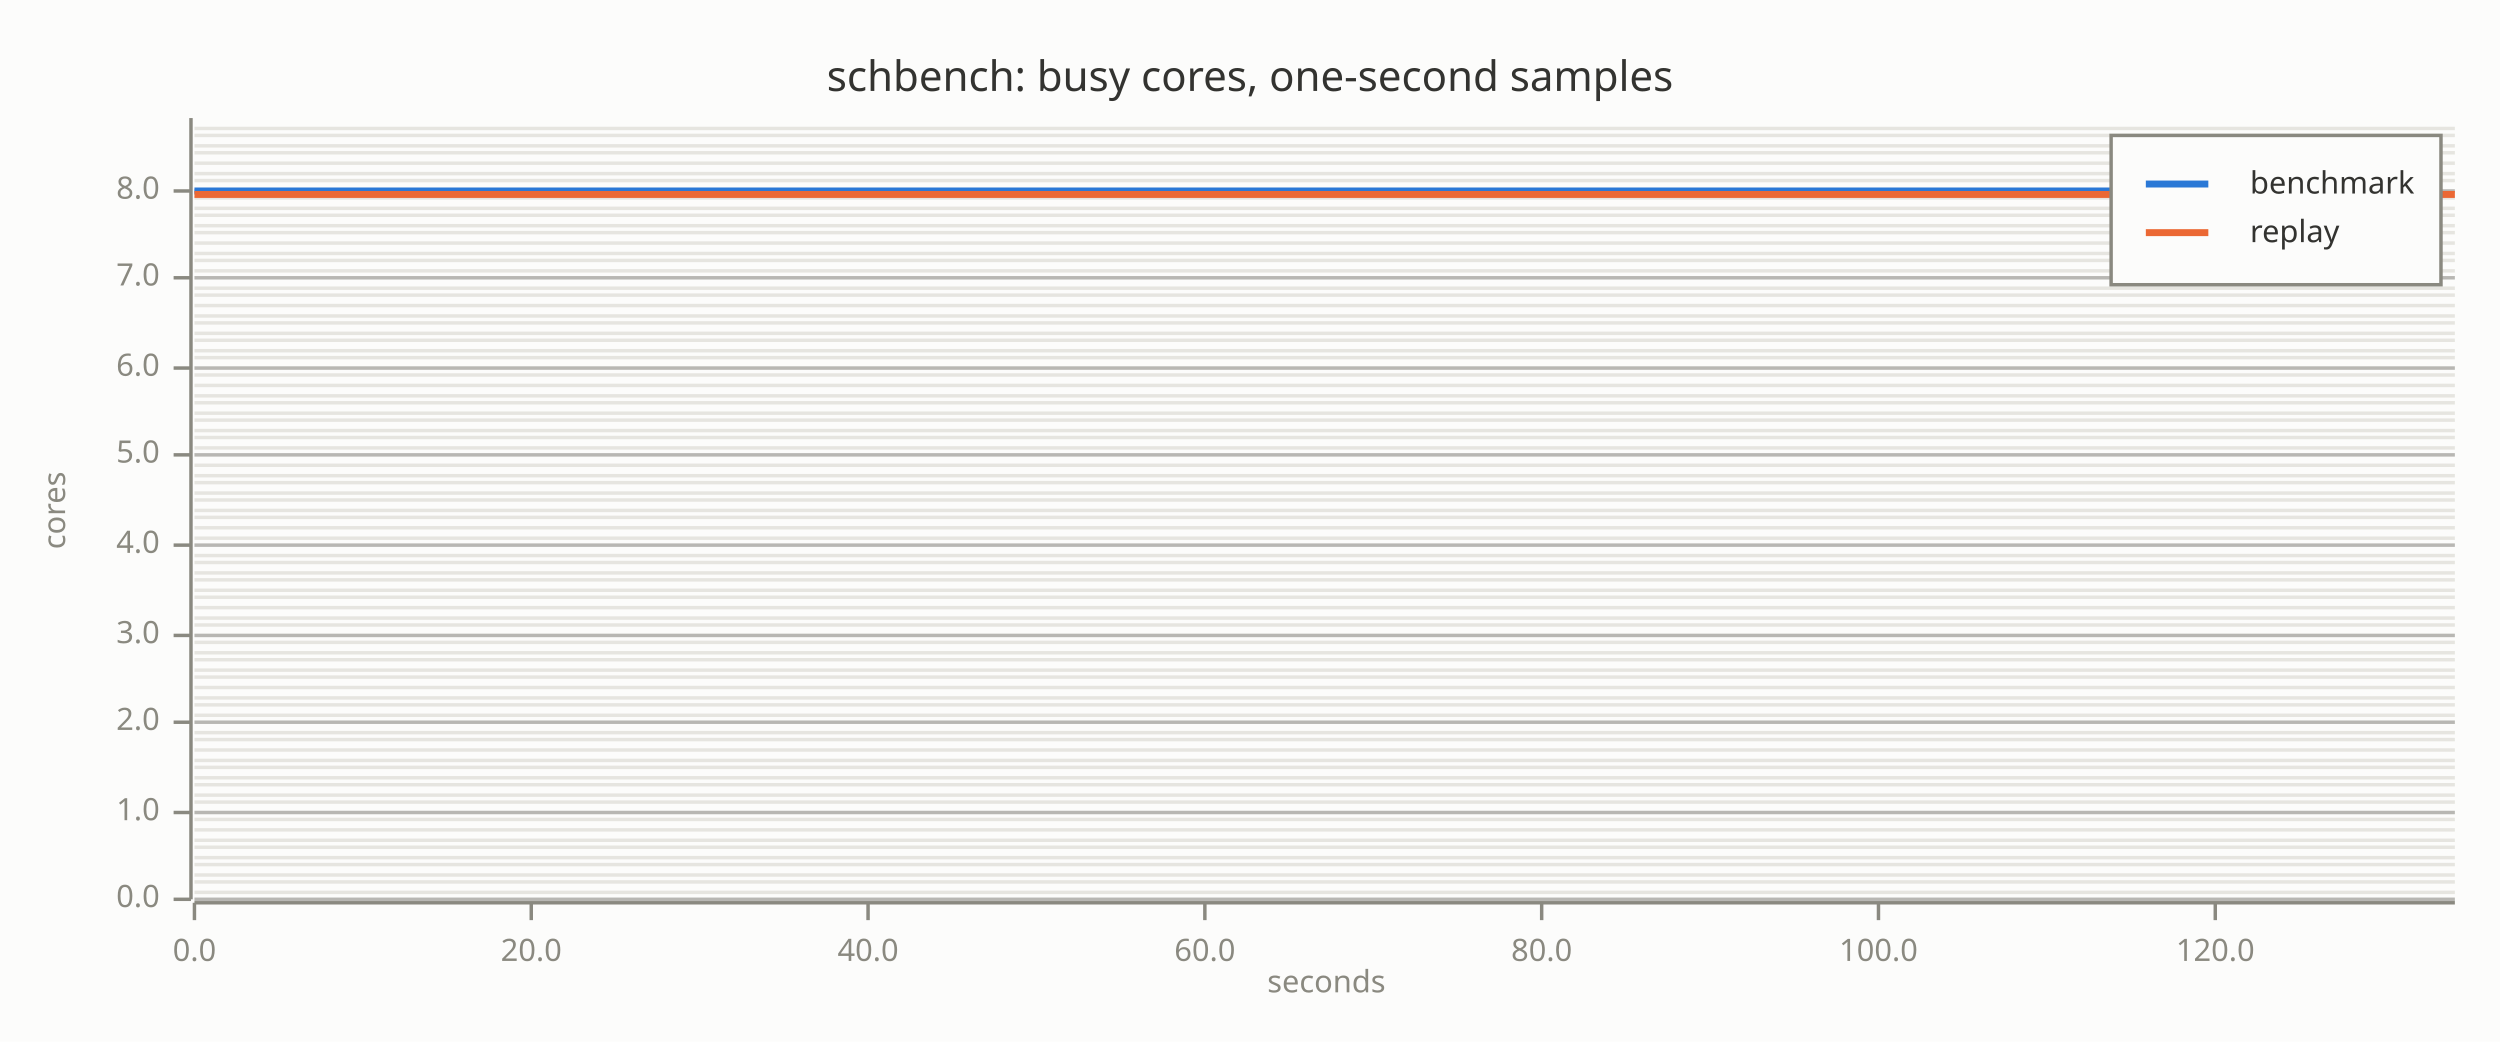
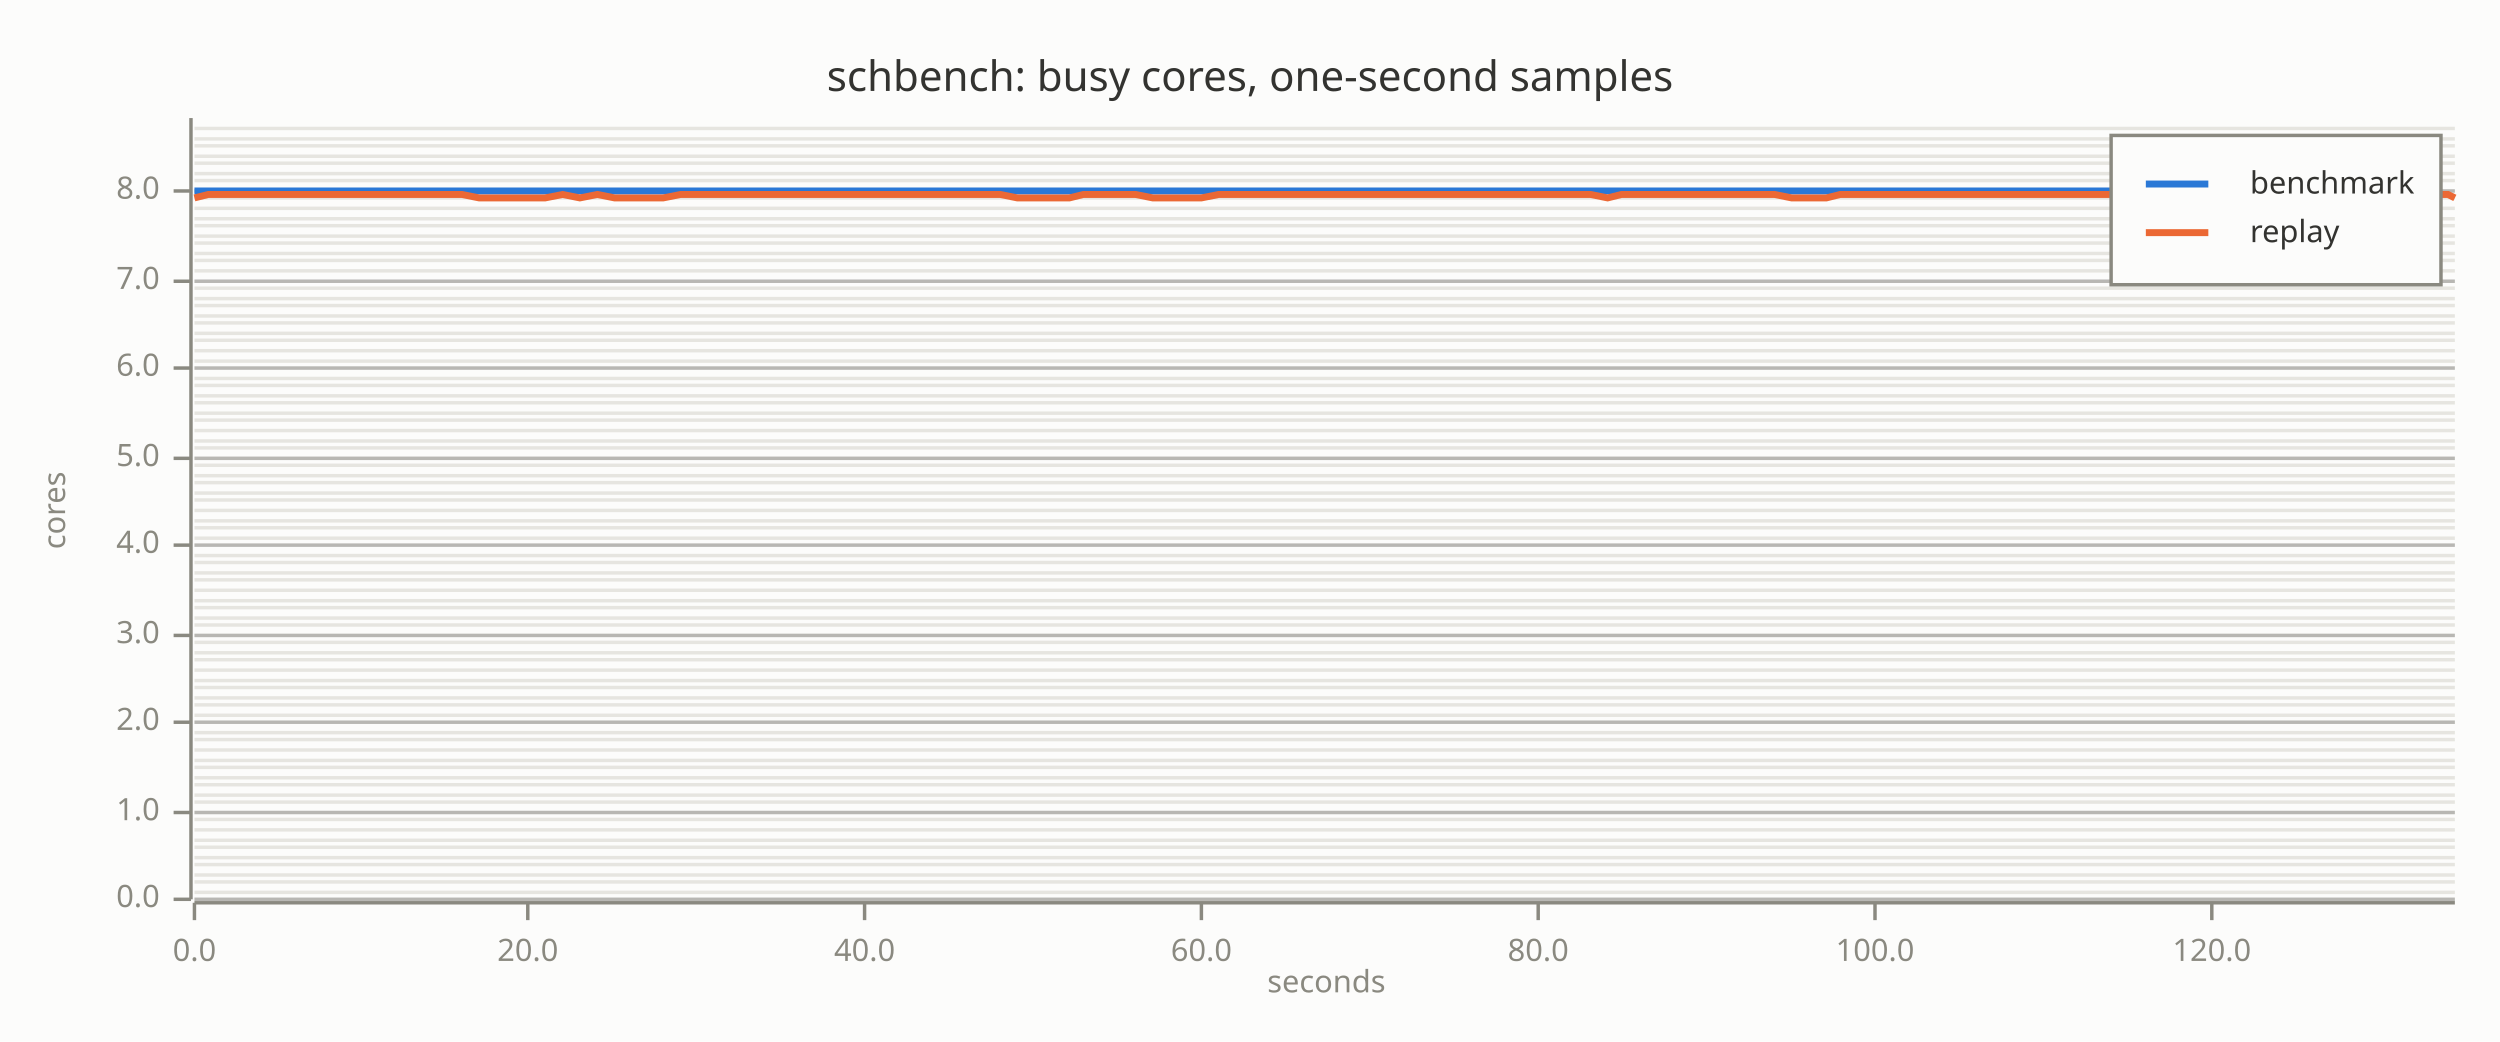
<svg xmlns="http://www.w3.org/2000/svg" width="720" height="300" viewBox="0 0 720 300">
  <rect x="0" y="0" width="720" height="300" opacity="1" fill="#FCFCFB" stroke="none" />
  <text x="360" y="17" dy="0.76em" text-anchor="middle" font-family="sans-serif" font-size="12.097" opacity="1" fill="#333330">
schbench: busy cores, one-second samples
</text>
  <line opacity="1" stroke="#E6E5E0" stroke-width="1" x1="56" y1="259" x2="707" y2="259" />
  <line opacity="1" stroke="#E6E5E0" stroke-width="1" x1="56" y1="257" x2="707" y2="257" />
  <line opacity="1" stroke="#E6E5E0" stroke-width="1" x1="56" y1="254" x2="707" y2="254" />
  <line opacity="1" stroke="#E6E5E0" stroke-width="1" x1="56" y1="252" x2="707" y2="252" />
  <line opacity="1" stroke="#E6E5E0" stroke-width="1" x1="56" y1="249" x2="707" y2="249" />
  <line opacity="1" stroke="#E6E5E0" stroke-width="1" x1="56" y1="247" x2="707" y2="247" />
  <line opacity="1" stroke="#E6E5E0" stroke-width="1" x1="56" y1="244" x2="707" y2="244" />
  <line opacity="1" stroke="#E6E5E0" stroke-width="1" x1="56" y1="242" x2="707" y2="242" />
  <line opacity="1" stroke="#E6E5E0" stroke-width="1" x1="56" y1="239" x2="707" y2="239" />
  <line opacity="1" stroke="#E6E5E0" stroke-width="1" x1="56" y1="236" x2="707" y2="236" />
  <line opacity="1" stroke="#E6E5E0" stroke-width="1" x1="56" y1="234" x2="707" y2="234" />
  <line opacity="1" stroke="#E6E5E0" stroke-width="1" x1="56" y1="231" x2="707" y2="231" />
  <line opacity="1" stroke="#E6E5E0" stroke-width="1" x1="56" y1="229" x2="707" y2="229" />
  <line opacity="1" stroke="#E6E5E0" stroke-width="1" x1="56" y1="226" x2="707" y2="226" />
  <line opacity="1" stroke="#E6E5E0" stroke-width="1" x1="56" y1="224" x2="707" y2="224" />
  <line opacity="1" stroke="#E6E5E0" stroke-width="1" x1="56" y1="221" x2="707" y2="221" />
  <line opacity="1" stroke="#E6E5E0" stroke-width="1" x1="56" y1="219" x2="707" y2="219" />
  <line opacity="1" stroke="#E6E5E0" stroke-width="1" x1="56" y1="216" x2="707" y2="216" />
  <line opacity="1" stroke="#E6E5E0" stroke-width="1" x1="56" y1="213" x2="707" y2="213" />
  <line opacity="1" stroke="#E6E5E0" stroke-width="1" x1="56" y1="211" x2="707" y2="211" />
  <line opacity="1" stroke="#E6E5E0" stroke-width="1" x1="56" y1="208" x2="707" y2="208" />
  <line opacity="1" stroke="#E6E5E0" stroke-width="1" x1="56" y1="206" x2="707" y2="206" />
  <line opacity="1" stroke="#E6E5E0" stroke-width="1" x1="56" y1="203" x2="707" y2="203" />
  <line opacity="1" stroke="#E6E5E0" stroke-width="1" x1="56" y1="201" x2="707" y2="201" />
  <line opacity="1" stroke="#E6E5E0" stroke-width="1" x1="56" y1="198" x2="707" y2="198" />
-   <line opacity="1" stroke="#E6E5E0" stroke-width="1" x1="56" y1="195" x2="707" y2="195" />
+   <line opacity="1" stroke="#E6E5E0" stroke-width="1" x1="56" y1="196" x2="707" y2="196" />
  <line opacity="1" stroke="#E6E5E0" stroke-width="1" x1="56" y1="193" x2="707" y2="193" />
  <line opacity="1" stroke="#E6E5E0" stroke-width="1" x1="56" y1="190" x2="707" y2="190" />
  <line opacity="1" stroke="#E6E5E0" stroke-width="1" x1="56" y1="188" x2="707" y2="188" />
  <line opacity="1" stroke="#E6E5E0" stroke-width="1" x1="56" y1="185" x2="707" y2="185" />
  <line opacity="1" stroke="#E6E5E0" stroke-width="1" x1="56" y1="183" x2="707" y2="183" />
  <line opacity="1" stroke="#E6E5E0" stroke-width="1" x1="56" y1="180" x2="707" y2="180" />
  <line opacity="1" stroke="#E6E5E0" stroke-width="1" x1="56" y1="178" x2="707" y2="178" />
  <line opacity="1" stroke="#E6E5E0" stroke-width="1" x1="56" y1="175" x2="707" y2="175" />
-   <line opacity="1" stroke="#E6E5E0" stroke-width="1" x1="56" y1="172" x2="707" y2="172" />
+   <line opacity="1" stroke="#E6E5E0" stroke-width="1" x1="56" y1="173" x2="707" y2="173" />
  <line opacity="1" stroke="#E6E5E0" stroke-width="1" x1="56" y1="170" x2="707" y2="170" />
  <line opacity="1" stroke="#E6E5E0" stroke-width="1" x1="56" y1="167" x2="707" y2="167" />
  <line opacity="1" stroke="#E6E5E0" stroke-width="1" x1="56" y1="165" x2="707" y2="165" />
  <line opacity="1" stroke="#E6E5E0" stroke-width="1" x1="56" y1="162" x2="707" y2="162" />
  <line opacity="1" stroke="#E6E5E0" stroke-width="1" x1="56" y1="160" x2="707" y2="160" />
  <line opacity="1" stroke="#E6E5E0" stroke-width="1" x1="56" y1="157" x2="707" y2="157" />
  <line opacity="1" stroke="#E6E5E0" stroke-width="1" x1="56" y1="155" x2="707" y2="155" />
  <line opacity="1" stroke="#E6E5E0" stroke-width="1" x1="56" y1="152" x2="707" y2="152" />
-   <line opacity="1" stroke="#E6E5E0" stroke-width="1" x1="56" y1="149" x2="707" y2="149" />
+   <line opacity="1" stroke="#E6E5E0" stroke-width="1" x1="56" y1="150" x2="707" y2="150" />
  <line opacity="1" stroke="#E6E5E0" stroke-width="1" x1="56" y1="147" x2="707" y2="147" />
  <line opacity="1" stroke="#E6E5E0" stroke-width="1" x1="56" y1="144" x2="707" y2="144" />
  <line opacity="1" stroke="#E6E5E0" stroke-width="1" x1="56" y1="142" x2="707" y2="142" />
  <line opacity="1" stroke="#E6E5E0" stroke-width="1" x1="56" y1="139" x2="707" y2="139" />
  <line opacity="1" stroke="#E6E5E0" stroke-width="1" x1="56" y1="137" x2="707" y2="137" />
  <line opacity="1" stroke="#E6E5E0" stroke-width="1" x1="56" y1="134" x2="707" y2="134" />
-   <line opacity="1" stroke="#E6E5E0" stroke-width="1" x1="56" y1="131" x2="707" y2="131" />
+   <line opacity="1" stroke="#E6E5E0" stroke-width="1" x1="56" y1="132" x2="707" y2="132" />
  <line opacity="1" stroke="#E6E5E0" stroke-width="1" x1="56" y1="129" x2="707" y2="129" />
-   <line opacity="1" stroke="#E6E5E0" stroke-width="1" x1="56" y1="126" x2="707" y2="126" />
+   <line opacity="1" stroke="#E6E5E0" stroke-width="1" x1="56" y1="127" x2="707" y2="127" />
  <line opacity="1" stroke="#E6E5E0" stroke-width="1" x1="56" y1="124" x2="707" y2="124" />
  <line opacity="1" stroke="#E6E5E0" stroke-width="1" x1="56" y1="121" x2="707" y2="121" />
  <line opacity="1" stroke="#E6E5E0" stroke-width="1" x1="56" y1="119" x2="707" y2="119" />
  <line opacity="1" stroke="#E6E5E0" stroke-width="1" x1="56" y1="116" x2="707" y2="116" />
  <line opacity="1" stroke="#E6E5E0" stroke-width="1" x1="56" y1="114" x2="707" y2="114" />
  <line opacity="1" stroke="#E6E5E0" stroke-width="1" x1="56" y1="111" x2="707" y2="111" />
-   <line opacity="1" stroke="#E6E5E0" stroke-width="1" x1="56" y1="108" x2="707" y2="108" />
+   <line opacity="1" stroke="#E6E5E0" stroke-width="1" x1="56" y1="109" x2="707" y2="109" />
  <line opacity="1" stroke="#E6E5E0" stroke-width="1" x1="56" y1="106" x2="707" y2="106" />
-   <line opacity="1" stroke="#E6E5E0" stroke-width="1" x1="56" y1="103" x2="707" y2="103" />
+   <line opacity="1" stroke="#E6E5E0" stroke-width="1" x1="56" y1="104" x2="707" y2="104" />
  <line opacity="1" stroke="#E6E5E0" stroke-width="1" x1="56" y1="101" x2="707" y2="101" />
  <line opacity="1" stroke="#E6E5E0" stroke-width="1" x1="56" y1="98" x2="707" y2="98" />
  <line opacity="1" stroke="#E6E5E0" stroke-width="1" x1="56" y1="96" x2="707" y2="96" />
  <line opacity="1" stroke="#E6E5E0" stroke-width="1" x1="56" y1="93" x2="707" y2="93" />
  <line opacity="1" stroke="#E6E5E0" stroke-width="1" x1="56" y1="91" x2="707" y2="91" />
  <line opacity="1" stroke="#E6E5E0" stroke-width="1" x1="56" y1="88" x2="707" y2="88" />
-   <line opacity="1" stroke="#E6E5E0" stroke-width="1" x1="56" y1="85" x2="707" y2="85" />
+   <line opacity="1" stroke="#E6E5E0" stroke-width="1" x1="56" y1="86" x2="707" y2="86" />
  <line opacity="1" stroke="#E6E5E0" stroke-width="1" x1="56" y1="83" x2="707" y2="83" />
-   <line opacity="1" stroke="#E6E5E0" stroke-width="1" x1="56" y1="80" x2="707" y2="80" />
+   <line opacity="1" stroke="#E6E5E0" stroke-width="1" x1="56" y1="81" x2="707" y2="81" />
  <line opacity="1" stroke="#E6E5E0" stroke-width="1" x1="56" y1="78" x2="707" y2="78" />
  <line opacity="1" stroke="#E6E5E0" stroke-width="1" x1="56" y1="75" x2="707" y2="75" />
  <line opacity="1" stroke="#E6E5E0" stroke-width="1" x1="56" y1="73" x2="707" y2="73" />
  <line opacity="1" stroke="#E6E5E0" stroke-width="1" x1="56" y1="70" x2="707" y2="70" />
-   <line opacity="1" stroke="#E6E5E0" stroke-width="1" x1="56" y1="67" x2="707" y2="67" />
+   <line opacity="1" stroke="#E6E5E0" stroke-width="1" x1="56" y1="68" x2="707" y2="68" />
  <line opacity="1" stroke="#E6E5E0" stroke-width="1" x1="56" y1="65" x2="707" y2="65" />
-   <line opacity="1" stroke="#E6E5E0" stroke-width="1" x1="56" y1="62" x2="707" y2="62" />
+   <line opacity="1" stroke="#E6E5E0" stroke-width="1" x1="56" y1="63" x2="707" y2="63" />
  <line opacity="1" stroke="#E6E5E0" stroke-width="1" x1="56" y1="60" x2="707" y2="60" />
  <line opacity="1" stroke="#E6E5E0" stroke-width="1" x1="56" y1="57" x2="707" y2="57" />
  <line opacity="1" stroke="#E6E5E0" stroke-width="1" x1="56" y1="55" x2="707" y2="55" />
  <line opacity="1" stroke="#E6E5E0" stroke-width="1" x1="56" y1="52" x2="707" y2="52" />
  <line opacity="1" stroke="#E6E5E0" stroke-width="1" x1="56" y1="50" x2="707" y2="50" />
  <line opacity="1" stroke="#E6E5E0" stroke-width="1" x1="56" y1="47" x2="707" y2="47" />
-   <line opacity="1" stroke="#E6E5E0" stroke-width="1" x1="56" y1="44" x2="707" y2="44" />
+   <line opacity="1" stroke="#E6E5E0" stroke-width="1" x1="56" y1="45" x2="707" y2="45" />
  <line opacity="1" stroke="#E6E5E0" stroke-width="1" x1="56" y1="42" x2="707" y2="42" />
-   <line opacity="1" stroke="#E6E5E0" stroke-width="1" x1="56" y1="39" x2="707" y2="39" />
+   <line opacity="1" stroke="#E6E5E0" stroke-width="1" x1="56" y1="40" x2="707" y2="40" />
  <line opacity="1" stroke="#E6E5E0" stroke-width="1" x1="56" y1="37" x2="707" y2="37" />
  <text x="12" y="147" dy="0.76em" text-anchor="middle" font-family="sans-serif" font-size="8.871" opacity="1" fill="#8A8980" transform="rotate(270, 12, 147)">
cores
</text>
  <text x="382" y="288" dy="-0.5ex" text-anchor="middle" font-family="sans-serif" font-size="8.871" opacity="1" fill="#8A8980">
seconds
</text>
  <line opacity="0.2" stroke="#000000" stroke-width="1" x1="56" y1="259" x2="707" y2="259" />
  <line opacity="0.2" stroke="#000000" stroke-width="1" x1="56" y1="234" x2="707" y2="234" />
  <line opacity="0.2" stroke="#000000" stroke-width="1" x1="56" y1="208" x2="707" y2="208" />
  <line opacity="0.2" stroke="#000000" stroke-width="1" x1="56" y1="183" x2="707" y2="183" />
  <line opacity="0.2" stroke="#000000" stroke-width="1" x1="56" y1="157" x2="707" y2="157" />
-   <line opacity="0.2" stroke="#000000" stroke-width="1" x1="56" y1="131" x2="707" y2="131" />
+   <line opacity="0.2" stroke="#000000" stroke-width="1" x1="56" y1="132" x2="707" y2="132" />
  <line opacity="0.2" stroke="#000000" stroke-width="1" x1="56" y1="106" x2="707" y2="106" />
-   <line opacity="0.2" stroke="#000000" stroke-width="1" x1="56" y1="80" x2="707" y2="80" />
+   <line opacity="0.2" stroke="#000000" stroke-width="1" x1="56" y1="81" x2="707" y2="81" />
  <line opacity="0.2" stroke="#000000" stroke-width="1" x1="56" y1="55" x2="707" y2="55" />
  <polyline fill="none" opacity="1" stroke="#8A8980" stroke-width="1" points="55,34 55,259 " />
  <text x="46" y="259" dy="0.5ex" text-anchor="end" font-family="sans-serif" font-size="8.871" opacity="1" fill="#8A8980">
0.0
</text>
  <polyline fill="none" opacity="1" stroke="#8A8980" stroke-width="1" points="50,259 55,259 " />
  <text x="46" y="234" dy="0.5ex" text-anchor="end" font-family="sans-serif" font-size="8.871" opacity="1" fill="#8A8980">
1.0
</text>
  <polyline fill="none" opacity="1" stroke="#8A8980" stroke-width="1" points="50,234 55,234 " />
  <text x="46" y="208" dy="0.5ex" text-anchor="end" font-family="sans-serif" font-size="8.871" opacity="1" fill="#8A8980">
2.0
</text>
  <polyline fill="none" opacity="1" stroke="#8A8980" stroke-width="1" points="50,208 55,208 " />
  <text x="46" y="183" dy="0.5ex" text-anchor="end" font-family="sans-serif" font-size="8.871" opacity="1" fill="#8A8980">
3.0
</text>
  <polyline fill="none" opacity="1" stroke="#8A8980" stroke-width="1" points="50,183 55,183 " />
  <text x="46" y="157" dy="0.5ex" text-anchor="end" font-family="sans-serif" font-size="8.871" opacity="1" fill="#8A8980">
4.0
</text>
  <polyline fill="none" opacity="1" stroke="#8A8980" stroke-width="1" points="50,157 55,157 " />
-   <text x="46" y="131" dy="0.5ex" text-anchor="end" font-family="sans-serif" font-size="8.871" opacity="1" fill="#8A8980">
+   <text x="46" y="132" dy="0.5ex" text-anchor="end" font-family="sans-serif" font-size="8.871" opacity="1" fill="#8A8980">
5.0
</text>
-   <polyline fill="none" opacity="1" stroke="#8A8980" stroke-width="1" points="50,131 55,131 " />
+   <polyline fill="none" opacity="1" stroke="#8A8980" stroke-width="1" points="50,132 55,132 " />
  <text x="46" y="106" dy="0.5ex" text-anchor="end" font-family="sans-serif" font-size="8.871" opacity="1" fill="#8A8980">
6.0
</text>
  <polyline fill="none" opacity="1" stroke="#8A8980" stroke-width="1" points="50,106 55,106 " />
-   <text x="46" y="80" dy="0.5ex" text-anchor="end" font-family="sans-serif" font-size="8.871" opacity="1" fill="#8A8980">
+   <text x="46" y="81" dy="0.5ex" text-anchor="end" font-family="sans-serif" font-size="8.871" opacity="1" fill="#8A8980">
7.0
</text>
-   <polyline fill="none" opacity="1" stroke="#8A8980" stroke-width="1" points="50,80 55,80 " />
+   <polyline fill="none" opacity="1" stroke="#8A8980" stroke-width="1" points="50,81 55,81 " />
  <text x="46" y="55" dy="0.5ex" text-anchor="end" font-family="sans-serif" font-size="8.871" opacity="1" fill="#8A8980">
8.0
</text>
  <polyline fill="none" opacity="1" stroke="#8A8980" stroke-width="1" points="50,55 55,55 " />
  <polyline fill="none" opacity="1" stroke="#8A8980" stroke-width="1" points="56,260 707,260 " />
  <text x="56" y="270" dy="0.76em" text-anchor="middle" font-family="sans-serif" font-size="8.871" opacity="1" fill="#8A8980">
0.0
</text>
  <polyline fill="none" opacity="1" stroke="#8A8980" stroke-width="1" points="56,260 56,265 " />
-   <text x="153" y="270" dy="0.76em" text-anchor="middle" font-family="sans-serif" font-size="8.871" opacity="1" fill="#8A8980">
+   <text x="152" y="270" dy="0.76em" text-anchor="middle" font-family="sans-serif" font-size="8.871" opacity="1" fill="#8A8980">
20.0
</text>
-   <polyline fill="none" opacity="1" stroke="#8A8980" stroke-width="1" points="153,260 153,265 " />
-   <text x="250" y="270" dy="0.76em" text-anchor="middle" font-family="sans-serif" font-size="8.871" opacity="1" fill="#8A8980">
+   <polyline fill="none" opacity="1" stroke="#8A8980" stroke-width="1" points="152,260 152,265 " />
+   <text x="249" y="270" dy="0.76em" text-anchor="middle" font-family="sans-serif" font-size="8.871" opacity="1" fill="#8A8980">
40.0
</text>
-   <polyline fill="none" opacity="1" stroke="#8A8980" stroke-width="1" points="250,260 250,265 " />
-   <text x="347" y="270" dy="0.76em" text-anchor="middle" font-family="sans-serif" font-size="8.871" opacity="1" fill="#8A8980">
+   <polyline fill="none" opacity="1" stroke="#8A8980" stroke-width="1" points="249,260 249,265 " />
+   <text x="346" y="270" dy="0.76em" text-anchor="middle" font-family="sans-serif" font-size="8.871" opacity="1" fill="#8A8980">
60.0
</text>
-   <polyline fill="none" opacity="1" stroke="#8A8980" stroke-width="1" points="347,260 347,265 " />
-   <text x="444" y="270" dy="0.76em" text-anchor="middle" font-family="sans-serif" font-size="8.871" opacity="1" fill="#8A8980">
+   <polyline fill="none" opacity="1" stroke="#8A8980" stroke-width="1" points="346,260 346,265 " />
+   <text x="443" y="270" dy="0.76em" text-anchor="middle" font-family="sans-serif" font-size="8.871" opacity="1" fill="#8A8980">
80.0
</text>
-   <polyline fill="none" opacity="1" stroke="#8A8980" stroke-width="1" points="444,260 444,265 " />
-   <text x="541" y="270" dy="0.76em" text-anchor="middle" font-family="sans-serif" font-size="8.871" opacity="1" fill="#8A8980">
+   <polyline fill="none" opacity="1" stroke="#8A8980" stroke-width="1" points="443,260 443,265 " />
+   <text x="540" y="270" dy="0.76em" text-anchor="middle" font-family="sans-serif" font-size="8.871" opacity="1" fill="#8A8980">
100.0
</text>
-   <polyline fill="none" opacity="1" stroke="#8A8980" stroke-width="1" points="541,260 541,265 " />
-   <text x="638" y="270" dy="0.76em" text-anchor="middle" font-family="sans-serif" font-size="8.871" opacity="1" fill="#8A8980">
+   <polyline fill="none" opacity="1" stroke="#8A8980" stroke-width="1" points="540,260 540,265 " />
+   <text x="637" y="270" dy="0.76em" text-anchor="middle" font-family="sans-serif" font-size="8.871" opacity="1" fill="#8A8980">
120.0
</text>
-   <polyline fill="none" opacity="1" stroke="#8A8980" stroke-width="1" points="638,260 638,265 " />
-   <polyline fill="none" opacity="1" stroke="#2A78D6" stroke-width="2" points="56,55 60,55 65,55 70,55 75,55 80,55 85,55 90,55 94,55 99,55 104,55 109,55 114,55 119,55 124,55 128,55 133,55 138,55 143,55 148,55 153,55 158,55 162,55 167,55 172,55 177,55 182,55 187,55 192,55 196,55 201,55 206,55 211,55 216,55 221,55 226,55 230,55 235,55 240,55 245,55 250,55 255,55 260,55 264,55 269,55 274,55 279,55 284,55 289,55 294,55 298,55 303,55 308,55 313,55 318,55 323,55 328,55 332,55 337,55 342,55 347,55 352,55 357,55 362,55 366,55 371,55 376,55 381,55 386,55 391,55 396,55 400,55 405,55 410,55 415,55 420,55 425,55 430,55 434,55 439,55 444,55 449,55 454,55 459,55 464,55 468,55 473,55 478,55 483,55 488,55 493,55 498,55 502,55 507,55 512,55 517,55 522,55 527,55 532,55 536,55 541,55 546,55 551,55 556,55 561,55 566,55 570,55 575,55 580,55 585,55 590,55 595,55 600,55 604,55 609,55 614,55 619,55 624,55 629,55 634,55 " />
-   <polyline fill="none" opacity="1" stroke="#EB6834" stroke-width="2" points="56,56 60,56 65,56 70,56 75,56 80,56 85,56 90,56 94,56 99,56 104,56 109,56 114,56 119,56 124,56 128,56 133,56 138,56 143,56 148,56 153,56 158,56 162,56 167,56 172,56 177,56 182,56 187,56 192,56 196,56 201,56 206,56 211,56 216,56 221,56 226,56 230,56 235,56 240,56 245,56 250,56 255,56 260,56 264,56 269,56 274,56 279,56 284,56 289,56 294,56 298,56 303,56 308,56 313,56 318,56 323,56 328,56 332,56 337,56 342,56 347,56 352,56 357,56 362,56 366,56 371,56 376,56 381,56 386,56 391,56 396,56 400,56 405,56 410,56 415,56 420,56 425,56 430,56 434,56 439,56 444,56 449,56 454,56 459,56 464,56 468,56 473,56 478,56 483,56 488,56 493,56 498,56 502,56 507,56 512,56 517,56 522,56 527,56 532,56 536,56 541,56 546,56 551,56 556,56 561,56 566,56 570,56 575,56 580,56 585,56 590,56 595,56 600,56 604,56 609,56 614,56 619,56 624,56 629,56 634,56 638,56 643,56 648,56 653,56 658,56 663,56 668,56 672,56 677,56 682,56 687,56 692,56 697,56 702,56 707,56 " />
+   <polyline fill="none" opacity="1" stroke="#8A8980" stroke-width="1" points="637,260 637,265 " />
+   <polyline fill="none" opacity="1" stroke="#2A78D6" stroke-width="2" points="56,55 60,55 65,55 70,55 75,55 80,55 85,55 89,55 94,55 99,55 104,55 109,55 114,55 119,55 123,55 128,55 133,55 138,55 143,55 148,55 152,55 157,55 162,55 167,55 172,55 177,55 182,55 186,55 191,55 196,55 201,55 206,55 211,55 215,55 220,55 225,55 230,55 235,55 240,55 245,55 249,55 254,55 259,55 264,55 269,55 274,55 278,55 283,55 288,55 293,55 298,55 303,55 308,55 312,55 317,55 322,55 327,55 332,55 337,55 341,55 346,55 351,55 356,55 361,55 366,55 371,55 375,55 380,55 385,55 390,55 395,55 400,55 404,55 409,55 414,55 419,55 424,55 429,55 434,55 438,55 443,55 448,55 453,55 458,55 463,55 467,55 472,55 477,55 482,55 487,55 492,55 497,55 501,55 506,55 511,55 516,55 521,55 526,55 530,55 535,55 540,55 545,55 550,55 555,55 560,55 564,55 569,55 574,55 579,55 584,55 589,55 593,55 598,55 603,55 608,55 613,55 618,55 623,55 627,55 632,55 635,55 " />
+   <polyline fill="none" opacity="1" stroke="#EB6834" stroke-width="2" points="56,57 60,56 65,56 70,56 75,56 80,56 85,56 89,56 94,56 99,56 104,56 109,56 114,56 119,56 123,56 128,56 133,56 138,57 143,57 148,57 152,57 157,57 162,56 167,57 172,56 177,57 182,57 186,57 191,57 196,56 201,56 206,56 211,56 215,56 220,56 225,56 230,56 235,56 240,56 245,56 249,56 254,56 259,56 264,56 269,56 274,56 278,56 283,56 288,56 293,57 298,57 303,57 308,57 312,56 317,56 322,56 327,56 332,57 337,57 341,57 346,57 351,56 356,56 361,56 366,56 371,56 375,56 380,56 385,56 390,56 395,56 400,56 404,56 409,56 414,56 419,56 424,56 429,56 434,56 438,56 443,56 448,56 453,56 458,56 463,57 467,56 472,56 477,56 482,56 487,56 492,56 497,56 501,56 506,56 511,56 516,57 521,57 526,57 530,56 535,56 540,56 545,56 550,56 555,56 560,56 564,56 569,56 574,56 579,56 584,56 589,56 593,56 598,56 603,56 608,56 613,57 618,56 623,56 627,56 632,57 637,56 642,56 647,56 652,56 656,56 661,57 666,57 671,57 676,57 681,57 686,57 690,57 695,57 700,56 705,56 707,57 " />
  <rect x="608" y="39" width="95" height="43" opacity="1" fill="#FCFCFB" stroke="none" />
  <rect x="608" y="39" width="95" height="43" opacity="1" fill="none" stroke="#8A8980" />
  <text x="648" y="49" dy="0.76em" text-anchor="start" font-family="sans-serif" font-size="8.871" opacity="1" fill="#333330">
benchmark
</text>
  <text x="648" y="63" dy="0.76em" text-anchor="start" font-family="sans-serif" font-size="8.871" opacity="1" fill="#333330">
replay
</text>
  <polyline fill="none" opacity="1" stroke="#2A78D6" stroke-width="2" points="618,53 636,53 " />
  <polyline fill="none" opacity="1" stroke="#EB6834" stroke-width="2" points="618,67 636,67 " />
</svg>
